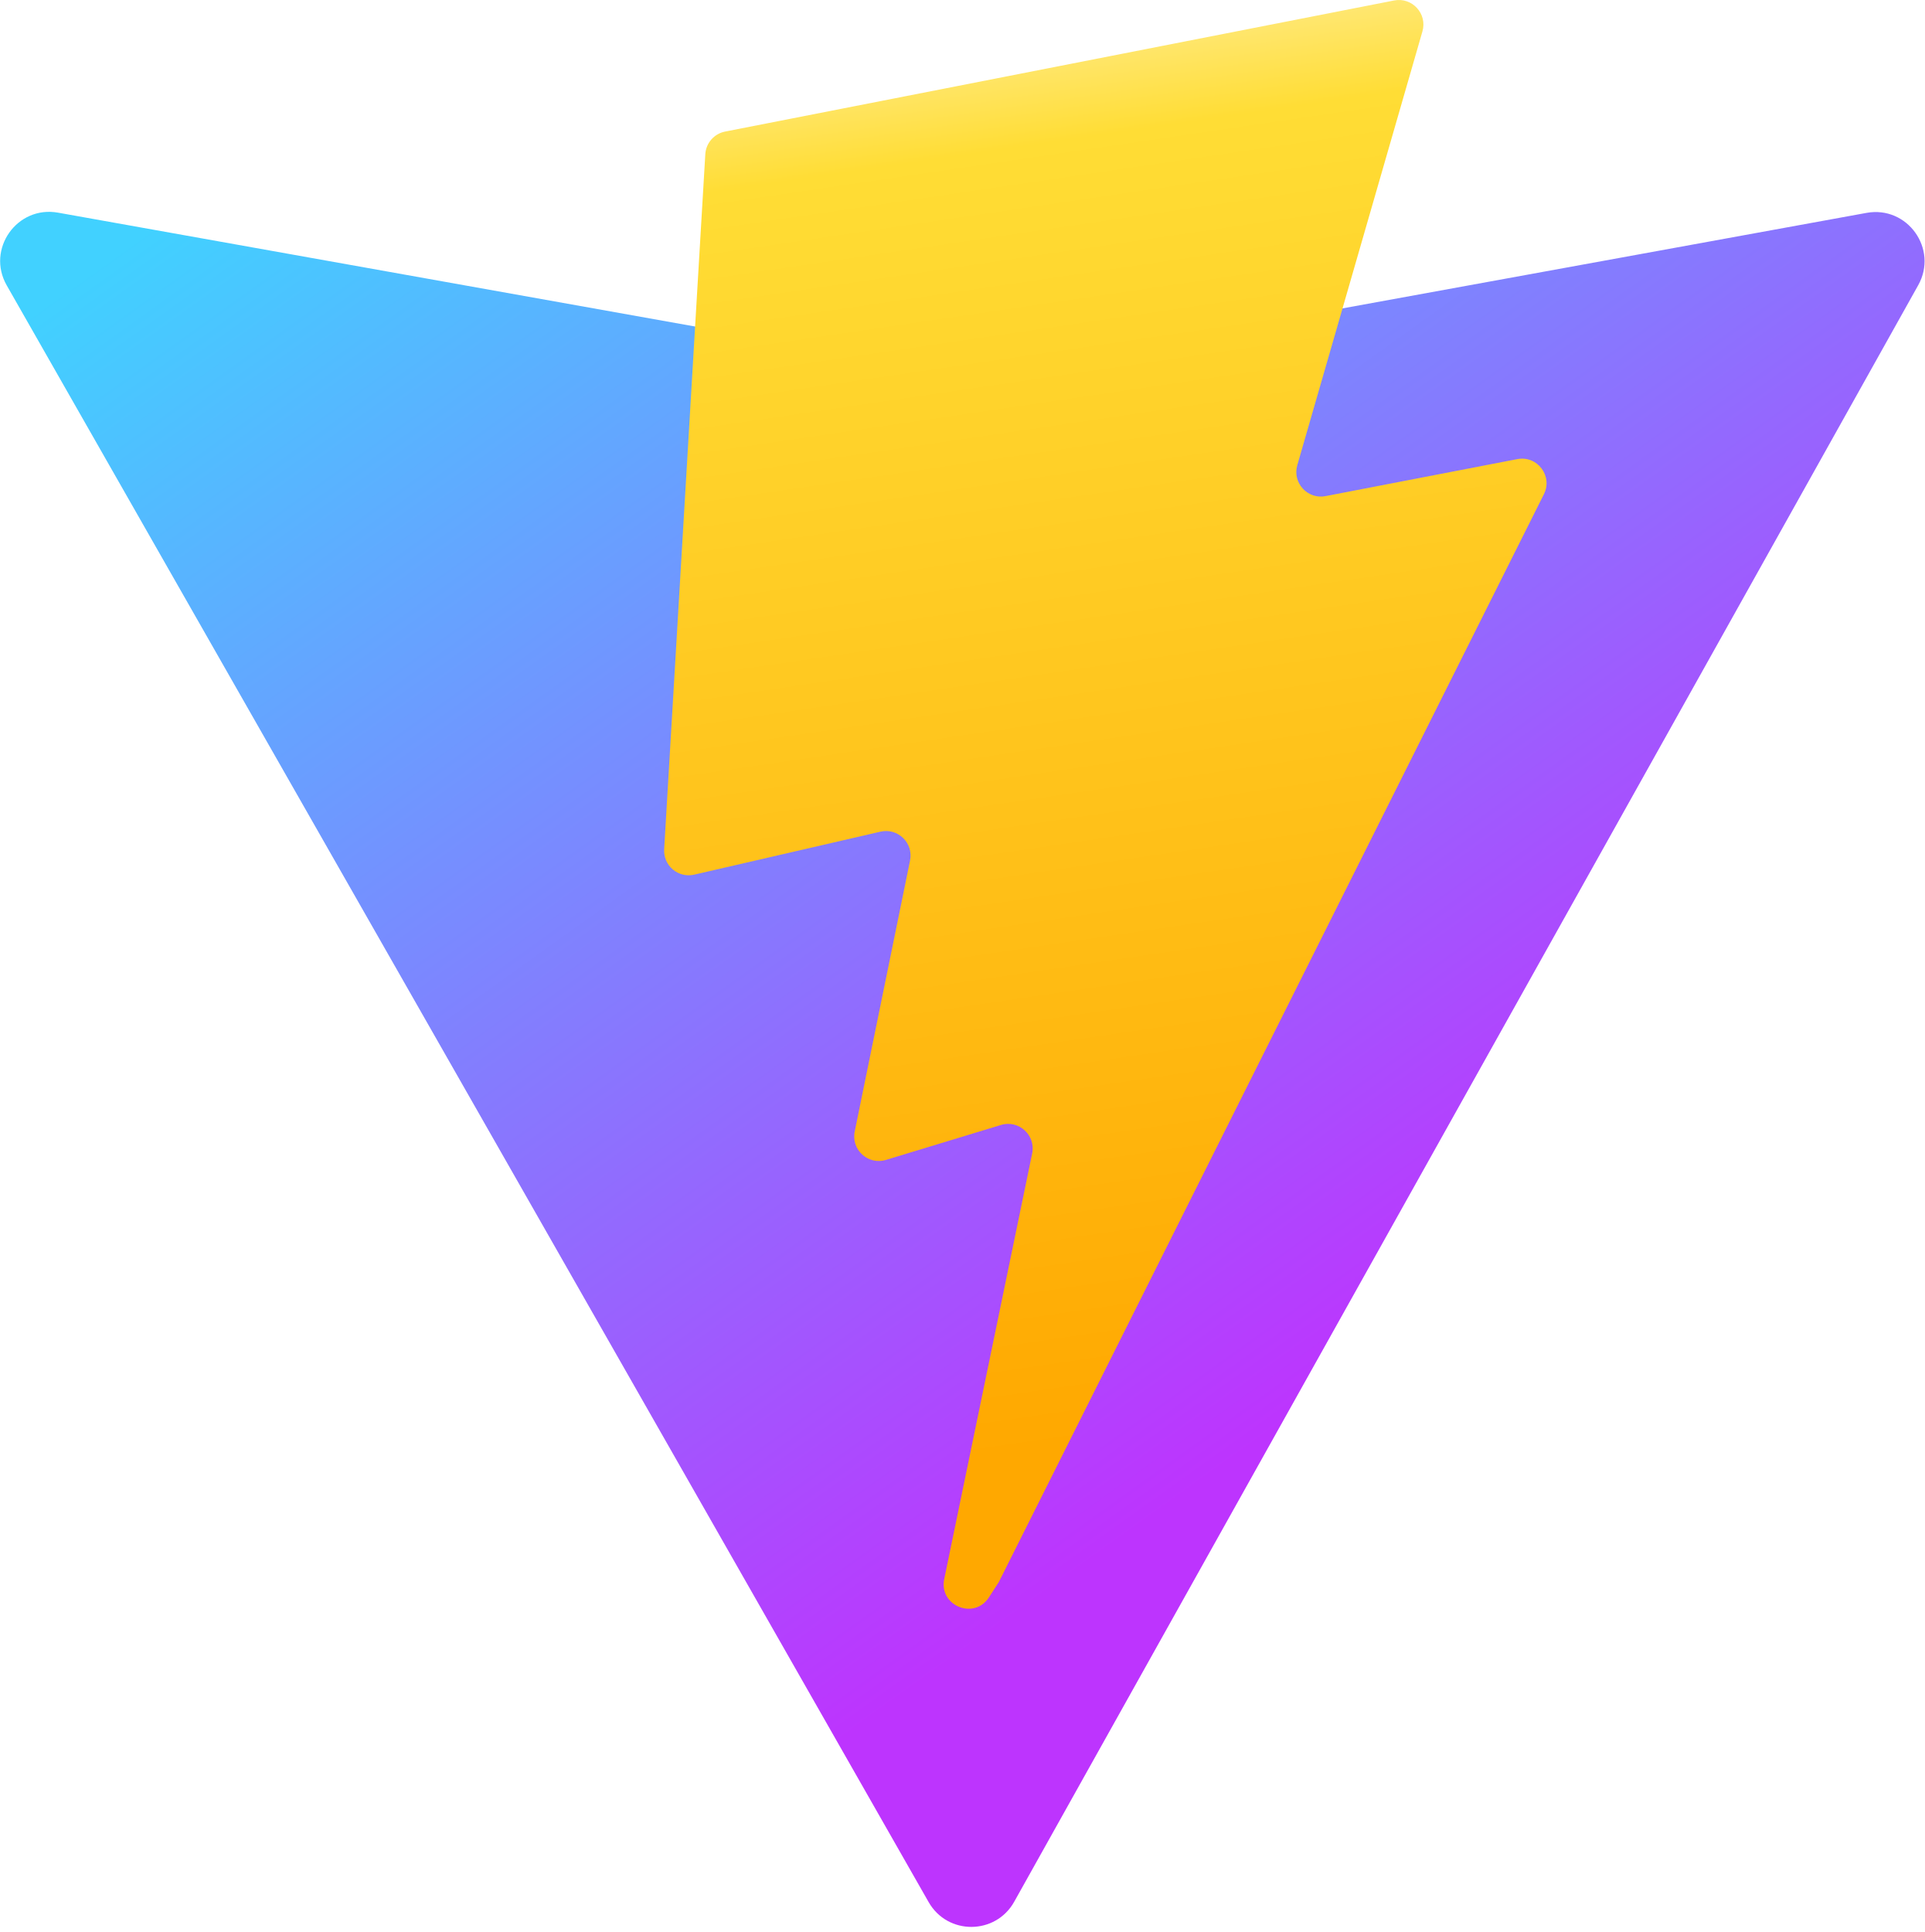
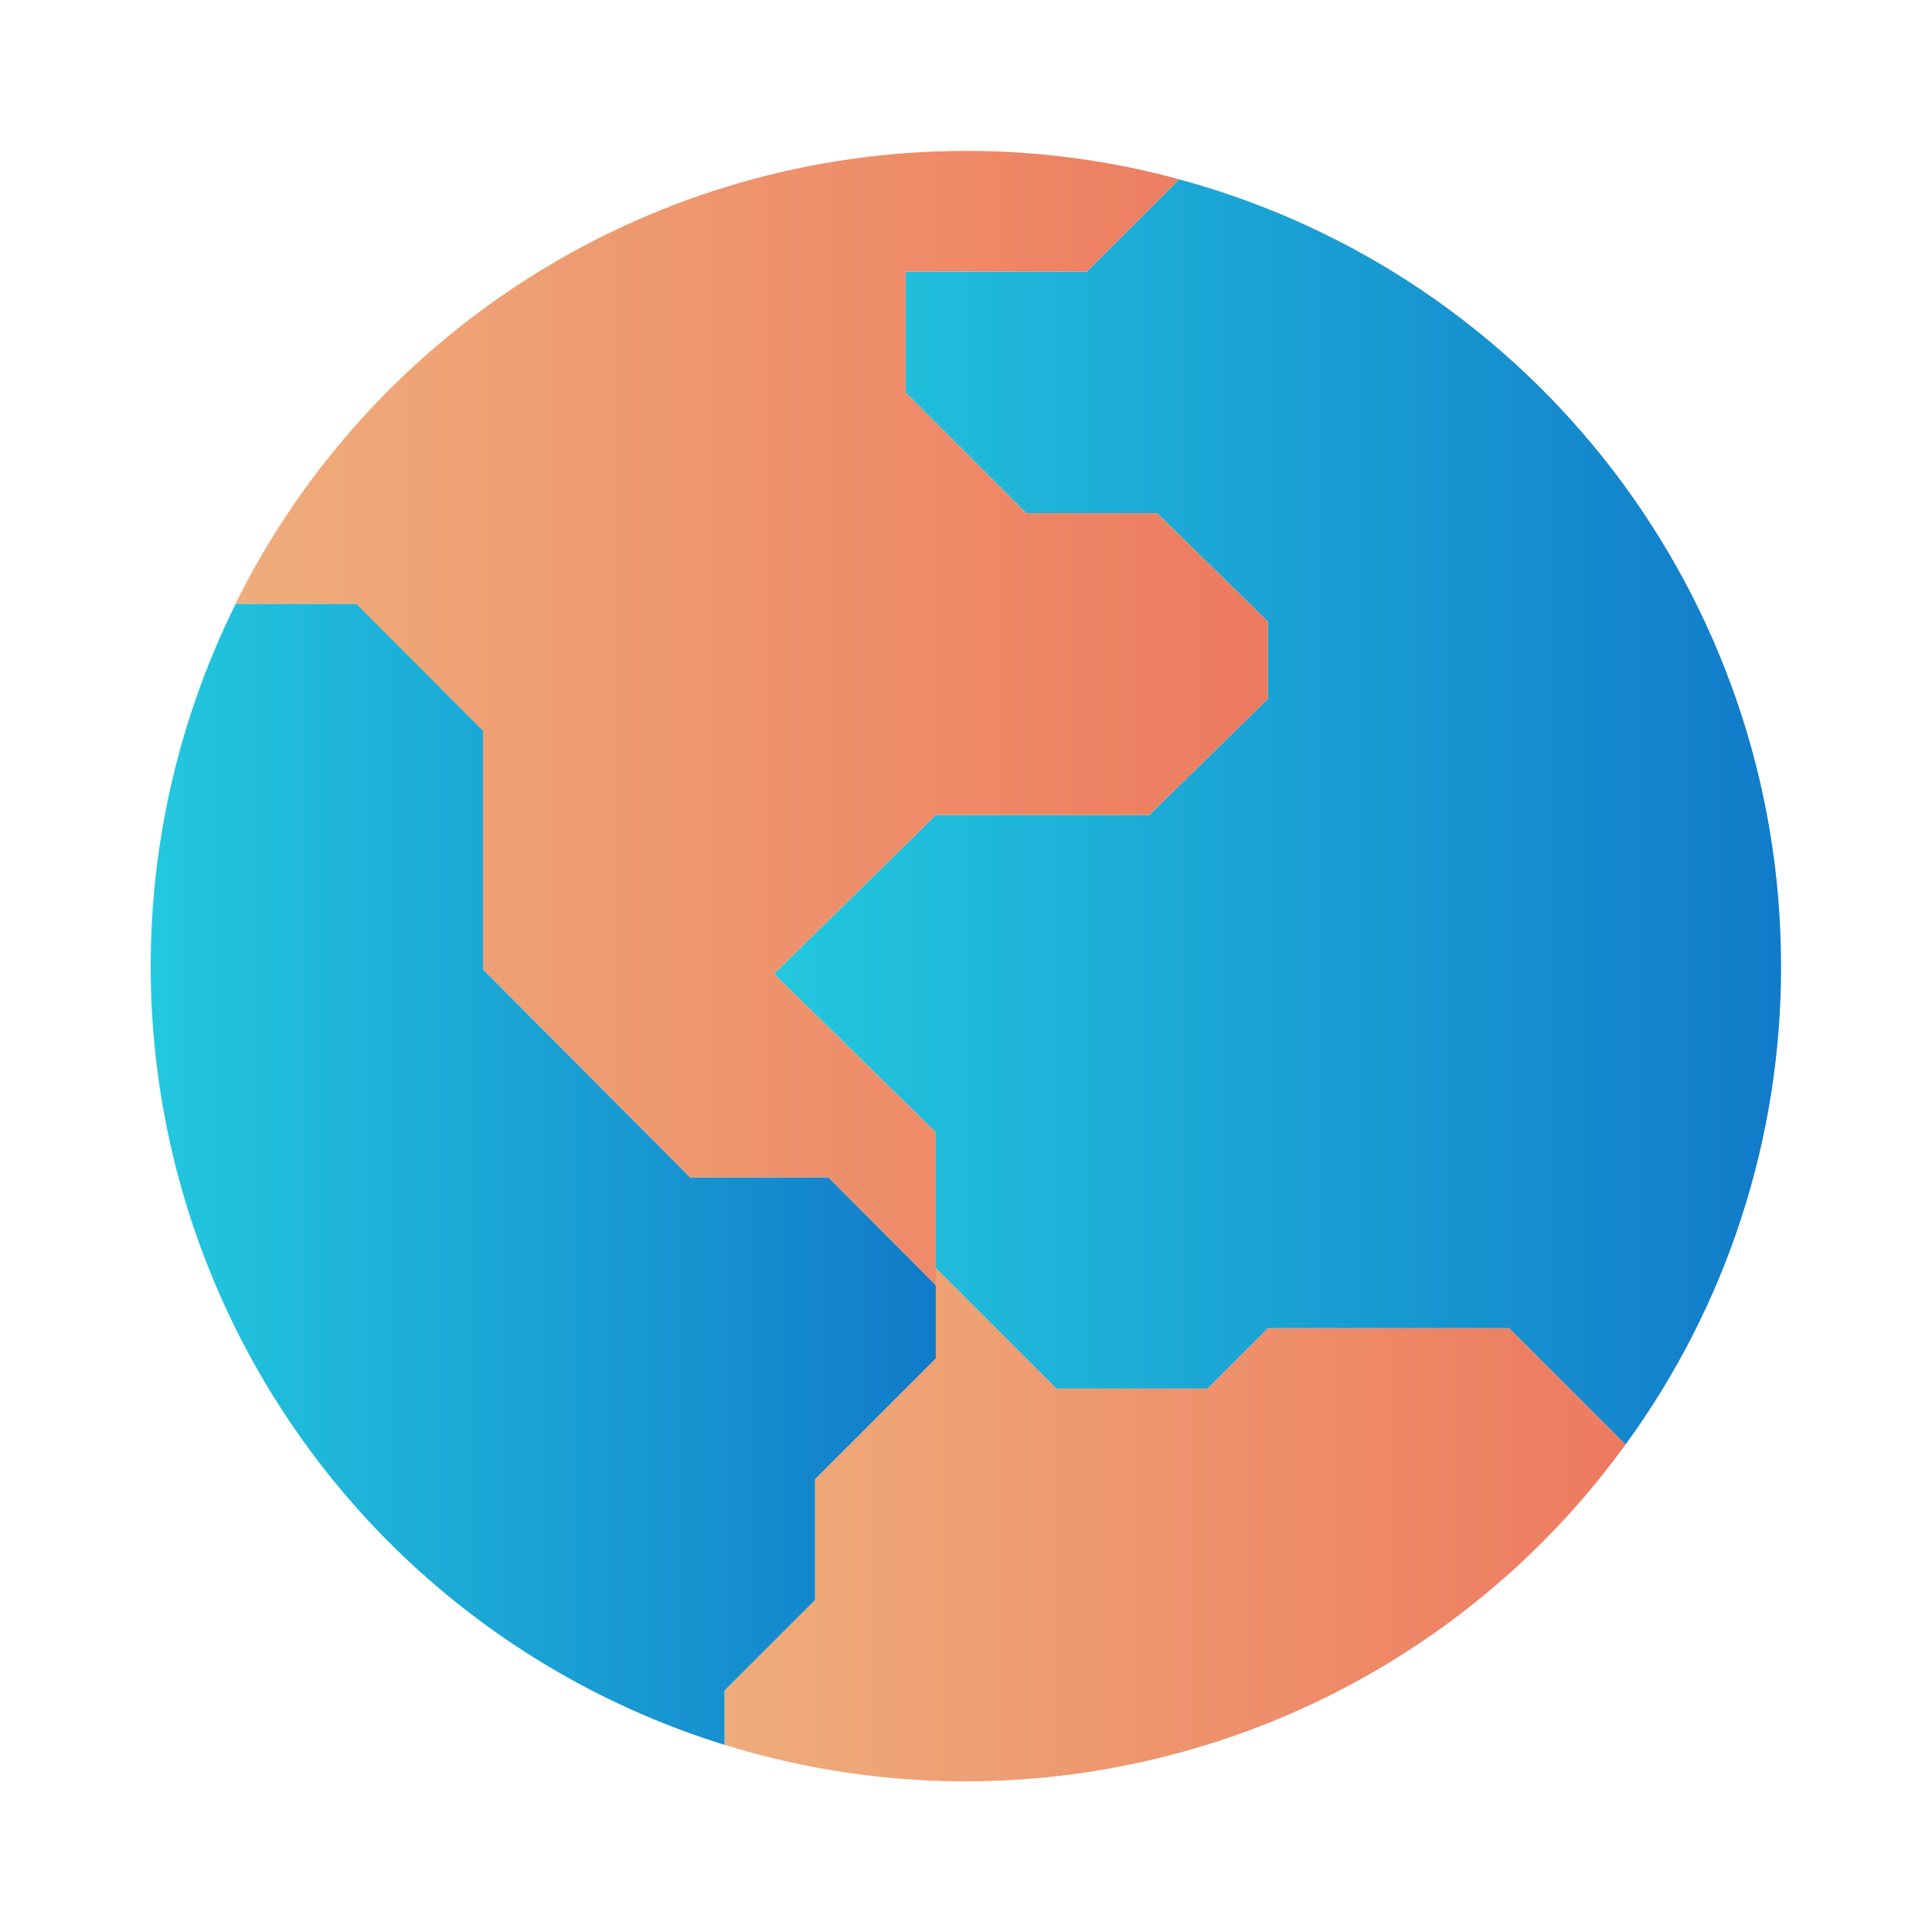
- <svg xmlns="http://www.w3.org/2000/svg" aria-hidden="true" role="img" class="iconify iconify--logos" width="31.88" height="32" preserveAspectRatio="xMidYMid meet" viewBox="0 0 256 257">
+ <svg xmlns="http://www.w3.org/2000/svg" xmlns:xlink="http://www.w3.org/1999/xlink" viewBox="0 0 64 64" id="globe">
  <defs>
-     <linearGradient id="IconifyId1813088fe1fbc01fb466" x1="-.828%" x2="57.636%" y1="7.652%" y2="78.411%">
-       <stop offset="0%" stop-color="#41D1FF" />
-       <stop offset="100%" stop-color="#BD34FE" />
+     <linearGradient id="b" x1="24" x2="53.85" y1="50.5" y2="50.5" gradientUnits="userSpaceOnUse">
+       <stop offset="0" stop-color="#efad7b" />
+       <stop offset="1" stop-color="#ed7a5f" />
    </linearGradient>
-     <linearGradient id="IconifyId1813088fe1fbc01fb467" x1="43.376%" x2="50.316%" y1="2.242%" y2="89.03%">
-       <stop offset="0%" stop-color="#FFEA83" />
-       <stop offset="8.333%" stop-color="#FFDD35" />
-       <stop offset="100%" stop-color="#FFA800" />
+     <linearGradient id="a" x1="5" x2="31" y1="38.9" y2="38.9" gradientUnits="userSpaceOnUse">
+       <stop offset="0" stop-color="#23c8de" />
+       <stop offset="1" stop-color="#117bc9" />
    </linearGradient>
+     <linearGradient id="c" x1="25.64" x2="59" y1="26.89" y2="26.89" xlink:href="#a" />
+     <linearGradient id="d" x1="7.81" x2="42" y1="23.79" y2="23.79" xlink:href="#b" />
  </defs>
-   <path fill="url(#IconifyId1813088fe1fbc01fb466)" d="M255.153 37.938L134.897 252.976c-2.483 4.44-8.862 4.466-11.382.048L.875 37.958c-2.746-4.814 1.371-10.646 6.827-9.67l120.385 21.517a6.537 6.537 0 0 0 2.322-.004l117.867-21.483c5.438-.991 9.574 4.796 6.877 9.62Z" />
-   <path fill="url(#IconifyId1813088fe1fbc01fb467)" d="M185.432.063L96.44 17.501a3.268 3.268 0 0 0-2.634 3.014l-5.474 92.456a3.268 3.268 0 0 0 3.997 3.378l24.777-5.718c2.318-.535 4.413 1.507 3.936 3.838l-7.361 36.047c-.495 2.426 1.782 4.5 4.151 3.78l15.304-4.649c2.372-.72 4.652 1.36 4.15 3.788l-11.698 56.621c-.732 3.542 3.979 5.473 5.943 2.437l1.313-2.028l72.516-144.72c1.215-2.423-.88-5.186-3.54-4.672l-25.505 4.922c-2.396.462-4.435-1.77-3.759-4.114l16.646-57.705c.677-2.35-1.37-4.583-3.769-4.113Z" />
+   <path fill="url(#b)" d="M53.85,47.85A27,27,0,0,1,24,57.8V56l3-3V49l4-4V42l4,4h5l2-2h8Z" />
+   <path fill="url(#a)" d="M27.44,39,31,42.57V45l-4,4v4l-3,3v1.8A27,27,0,0,1,7.81,20h4L16,24.2v7.91L22.86,39Z" />
+   <path fill="url(#c)" d="M59,32a26.82,26.82,0,0,1-5.15,15.85L50,44H42l-2,2H35l-4-4V37.51l-5.36-5.25L31,27h7.07L42,23.15V20.59L38.33,17H34l-4-4V9h6l3.06-3.06A27,27,0,0,1,59,32Z" />
+   <path fill="url(#d)" d="M42,20.59v2.56L38.07,27H31l-5.36,5.26L31,37.51v5.06L27.44,39H22.86L16,32.11V24.2L11.8,20h-4A27,27,0,0,1,32,5a26.55,26.55,0,0,1,7.06.94L36,9H30v4l4,4h4.33Z" />
</svg>
